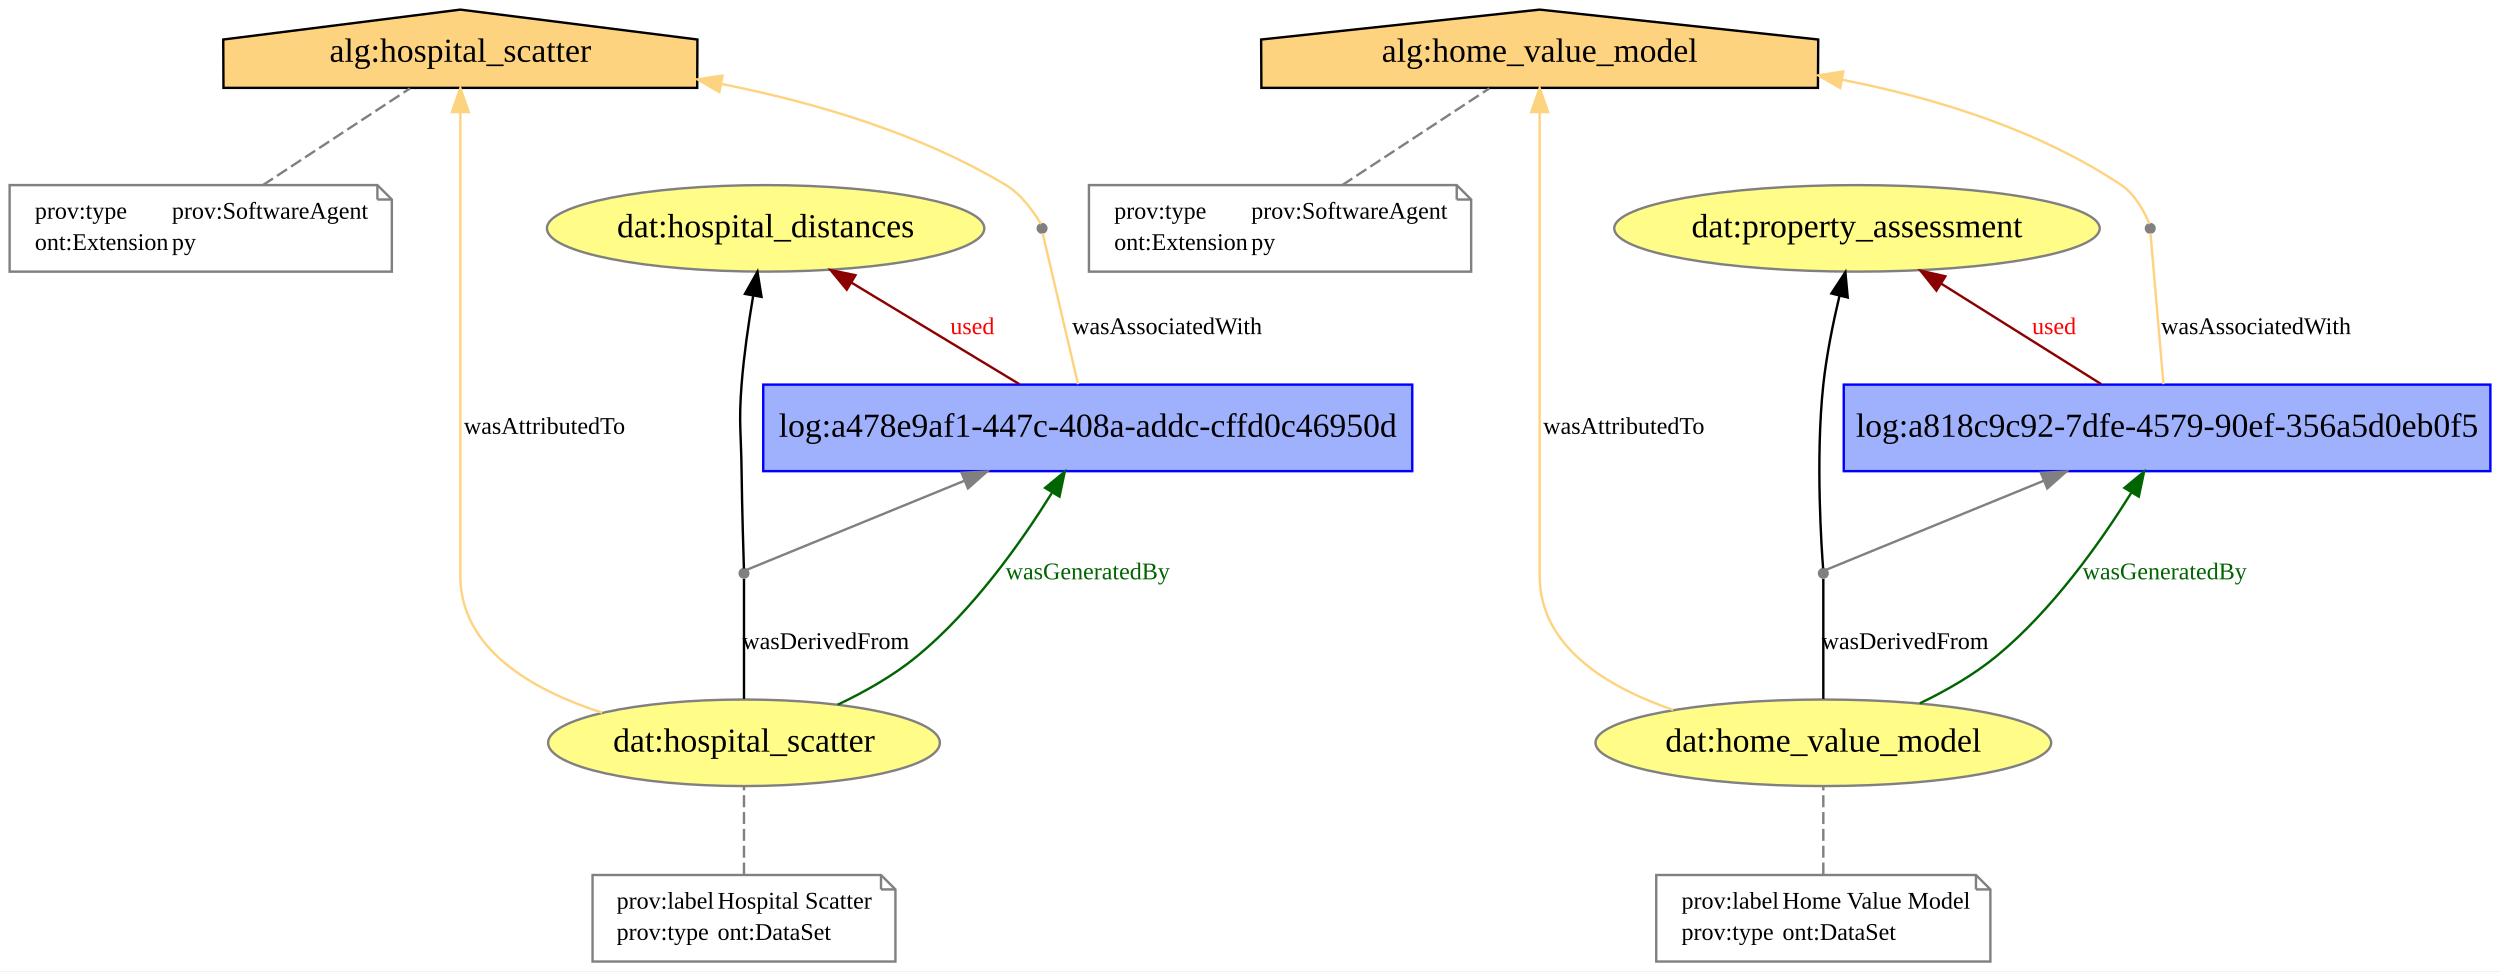
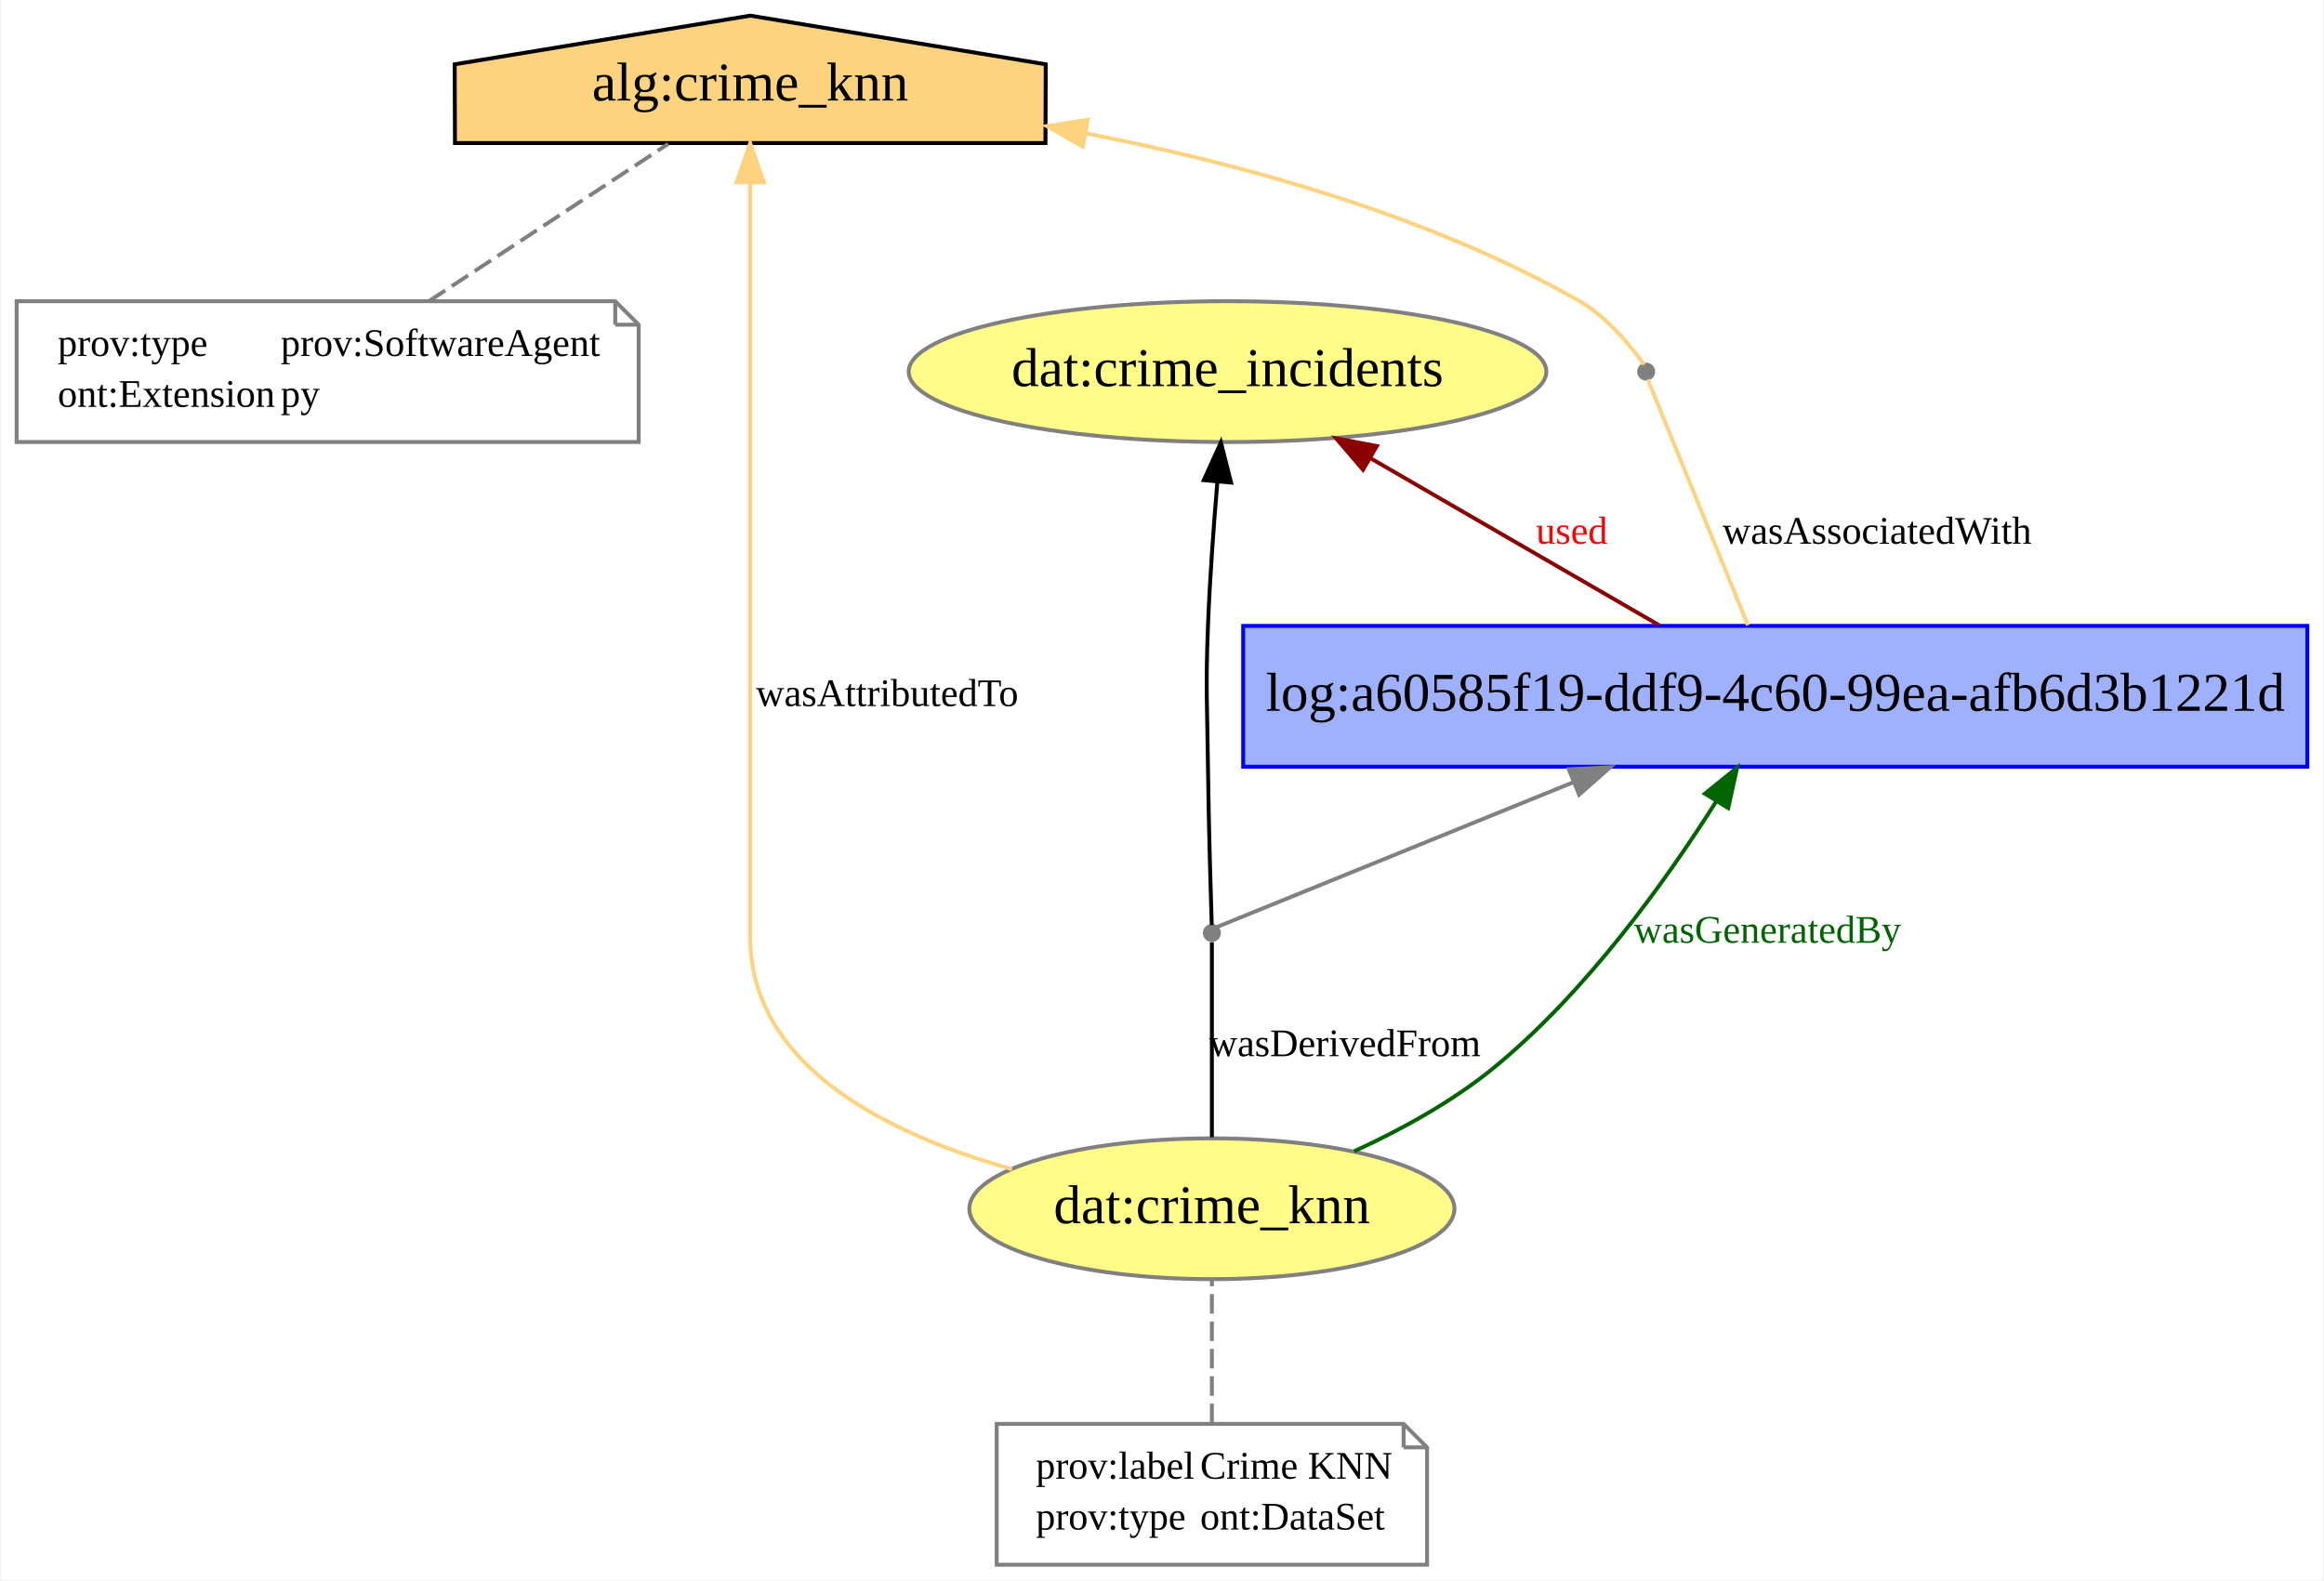
- <svg xmlns="http://www.w3.org/2000/svg" xmlns:xlink="http://www.w3.org/1999/xlink" width="1040pt" height="404pt" viewBox="0.00 0.00 1040.00 404.00">
+ <svg xmlns="http://www.w3.org/2000/svg" xmlns:xlink="http://www.w3.org/1999/xlink" width="594pt" height="404pt" viewBox="0.00 0.00 593.50 404.00">
  <g id="graph0" class="graph" transform="scale(1 1) rotate(0) translate(4 400)">
-     <polygon fill="white" stroke="none" points="-4,4 -4,-400 1036,-400 1036,4 -4,4" />
+     <polygon fill="white" stroke="none" points="-4,4 -4,-400 589.5,-400 589.5,4 -4,4" />
    <g id="node1" class="node">
      <g id="a_node1">
-         <a xlink:href="http://datamechanics.io/data/mjclawar_rarshad/hospital_scatter" xlink:title="dat:hospital_scatter">
-           <ellipse fill="#fffc87" stroke="#808080" cx="305.5" cy="-91" rx="81.486" ry="18" />
-           <text text-anchor="middle" x="305.5" y="-87.3" font-family="Times New Roman,serif" font-size="14.00">dat:hospital_scatter</text>
+         <a xlink:href="http://datamechanics.io/algorithm/mjclawar_rarshad/crime_knn" xlink:title="alg:crime_knn">
+           <polygon fill="#fed37f" stroke="black" points="263.034,-383.562 187.5,-396 111.966,-383.562 112.036,-363.438 262.964,-363.438 263.034,-383.562" />
+           <text text-anchor="middle" x="187.5" y="-374.3" font-family="Times New Roman,serif" font-size="14.00">alg:crime_knn</text>
        </a>
      </g>
    </g>
-     <g id="node9" class="node">
-       <g id="a_node9">
-         <a xlink:href="http://datamechanics.io/algorithm/mjclawar_rarshad/hospital_scatter" xlink:title="alg:hospital_scatter">
-           <polygon fill="#fed37f" stroke="black" points="286.13,-383.562 187.5,-396 88.87,-383.562 88.962,-363.438 286.038,-363.438 286.13,-383.562" />
-           <text text-anchor="middle" x="187.5" y="-374.3" font-family="Times New Roman,serif" font-size="14.00">alg:hospital_scatter</text>
-         </a>
-       </g>
-     </g>
-     <g id="edge6" class="edge">
-       <path fill="none" stroke="#fed37f" d="M246.5,-103.51C217,-113.055 187.5,-130.18 187.5,-160.5 187.5,-160.5 187.5,-160.5 187.5,-306 187.5,-321.757 187.5,-339.48 187.5,-353.278" />
-       <polygon fill="#fed37f" stroke="#fed37f" points="184,-353.389 187.5,-363.389 191,-353.389 184,-353.389" />
-       <text text-anchor="middle" x="222.5" y="-219.5" font-family="Times New Roman,serif" font-size="10.00">wasAttributedTo</text>
-     </g>
-     <g id="node11" class="node">
-       <g id="a_node11">
-         <a xlink:href="http://datamechanics.io/log#a478e9af1-447c-408a-addc-cffd0c46950d" xlink:title="log:a478e9af1-447c-408a-addc-cffd0c46950d">
-           <polygon fill="#9fb1fc" stroke="#0000ff" points="583.5,-240 313.5,-240 313.5,-204 583.5,-204 583.5,-240" />
-           <text text-anchor="middle" x="448.5" y="-218.3" font-family="Times New Roman,serif" font-size="14.00">log:a478e9af1-447c-408a-addc-cffd0c46950d</text>
-         </a>
-       </g>
-     </g>
-     <g id="edge16" class="edge">
-       <path fill="none" stroke="darkgreen" d="M344.5,-106.865C355.809,-112.222 367.731,-118.967 377.5,-127 400.788,-146.149 420.799,-174.416 433.585,-194.949" />
-       <polygon fill="darkgreen" stroke="darkgreen" points="430.761,-197.041 438.937,-203.779 436.747,-193.413 430.761,-197.041" />
-       <text text-anchor="middle" x="448.5" y="-159" font-family="Times New Roman,serif" font-size="10.00" fill="darkgreen">wasGeneratedBy</text>
-     </g>
-     <g id="node14" class="node">
-       <ellipse fill="gray" stroke="gray" cx="305.5" cy="-161.5" rx="1.8" ry="1.8" />
-     </g>
-     <g id="edge10" class="edge">
-       <path fill="none" stroke="black" d="M305.5,-109.285C305.5,-127.041 305.5,-152.936 305.5,-159.132" />
-       <text text-anchor="middle" x="339.5" y="-130" font-family="Times New Roman,serif" font-size="10.00">wasDerivedFrom</text>
-     </g>
    <g id="node2" class="node">
-       <polygon fill="none" stroke="gray" points="362.5,-36 242.5,-36 242.5,-0 368.5,-0 368.5,-30 362.5,-36" />
-       <polyline fill="none" stroke="gray" points="362.5,-36 362.5,-30 " />
-       <polyline fill="none" stroke="gray" points="368.5,-30 362.5,-30 " />
-       <g id="a_node2_0">
-         <a xlink:href="http://www.w3.org/ns/prov#label" xlink:title="&lt;TABLE&gt;">
-           <text text-anchor="start" x="252.5" y="-22" font-family="Times New Roman,serif" font-size="10.00">prov:label</text>
-         </a>
-       </g>
-       <text text-anchor="start" x="294.5" y="-22" font-family="Times New Roman,serif" font-size="10.00">Hospital Scatter</text>
-       <g id="a_node2_1">
-         <a xlink:href="http://www.w3.org/ns/prov#type" xlink:title="&lt;TABLE&gt;">
-           <text text-anchor="start" x="252.5" y="-9" font-family="Times New Roman,serif" font-size="10.00">prov:type</text>
-         </a>
-       </g>
-       <text text-anchor="start" x="294.5" y="-9" font-family="Times New Roman,serif" font-size="10.00">ont:DataSet</text>
-     </g>
-     <g id="edge1" class="edge">
-       <path fill="none" stroke="gray" stroke-dasharray="5,2" d="M305.5,-36.187C305.5,-47.35 305.5,-61.84 305.5,-72.971" />
-     </g>
-     <g id="node3" class="node">
-       <g id="a_node3">
-         <a xlink:href="http://datamechanics.io/data/mjclawar_rarshad/home_value_model" xlink:title="dat:home_value_model">
-           <ellipse fill="#fffc87" stroke="#808080" cx="754.5" cy="-91" rx="94.783" ry="18" />
-           <text text-anchor="middle" x="754.5" y="-87.3" font-family="Times New Roman,serif" font-size="14.00">dat:home_value_model</text>
-         </a>
-       </g>
-     </g>
-     <g id="node7" class="node">
-       <g id="a_node7">
-         <a xlink:href="http://datamechanics.io/algorithm/mjclawar_rarshad/home_value_model" xlink:title="alg:home_value_model">
-           <polygon fill="#fed37f" stroke="black" points="752.372,-383.562 636.5,-396 520.628,-383.562 520.736,-363.438 752.264,-363.438 752.372,-383.562" />
-           <text text-anchor="middle" x="636.5" y="-374.3" font-family="Times New Roman,serif" font-size="14.00">alg:home_value_model</text>
-         </a>
-       </g>
-     </g>
-     <g id="edge5" class="edge">
-       <path fill="none" stroke="#fed37f" d="M692.045,-104.663C663.74,-114.413 636.5,-131.364 636.5,-160.5 636.5,-160.5 636.5,-160.5 636.5,-306 636.5,-321.757 636.5,-339.48 636.5,-353.278" />
-       <polygon fill="#fed37f" stroke="#fed37f" points="633,-353.389 636.5,-363.389 640,-353.389 633,-353.389" />
-       <text text-anchor="middle" x="671.5" y="-219.5" font-family="Times New Roman,serif" font-size="10.00">wasAttributedTo</text>
-     </g>
-     <g id="node12" class="node">
-       <g id="a_node12">
-         <a xlink:href="http://datamechanics.io/log#a818c9c92-7dfe-4579-90ef-356a5d0eb0f5" xlink:title="log:a818c9c92-7dfe-4579-90ef-356a5d0eb0f5">
-           <polygon fill="#9fb1fc" stroke="#0000ff" points="1032,-240 763,-240 763,-204 1032,-204 1032,-240" />
-           <text text-anchor="middle" x="897.5" y="-218.3" font-family="Times New Roman,serif" font-size="14.00">log:a818c9c92-7dfe-4579-90ef-356a5d0eb0f5</text>
-         </a>
-       </g>
-     </g>
-     <g id="edge15" class="edge">
-       <path fill="none" stroke="darkgreen" d="M794.62,-107.4C805.593,-112.668 817.053,-119.232 826.5,-127 849.788,-146.149 869.799,-174.416 882.585,-194.949" />
-       <polygon fill="darkgreen" stroke="darkgreen" points="879.761,-197.041 887.937,-203.779 885.747,-193.413 879.761,-197.041" />
-       <text text-anchor="middle" x="896.5" y="-159" font-family="Times New Roman,serif" font-size="10.00" fill="darkgreen">wasGeneratedBy</text>
-     </g>
-     <g id="node13" class="node">
-       <ellipse fill="gray" stroke="gray" cx="754.5" cy="-161.5" rx="1.8" ry="1.8" />
-     </g>
-     <g id="edge7" class="edge">
-       <path fill="none" stroke="black" d="M754.5,-109.285C754.5,-127.041 754.5,-152.936 754.5,-159.132" />
-       <text text-anchor="middle" x="788.5" y="-130" font-family="Times New Roman,serif" font-size="10.00">wasDerivedFrom</text>
-     </g>
-     <g id="node4" class="node">
-       <polygon fill="none" stroke="gray" points="818,-36 685,-36 685,-0 824,-0 824,-30 818,-36" />
-       <polyline fill="none" stroke="gray" points="818,-36 818,-30 " />
-       <polyline fill="none" stroke="gray" points="824,-30 818,-30 " />
-       <g id="a_node4_2">
-         <a xlink:href="http://www.w3.org/ns/prov#label" xlink:title="&lt;TABLE&gt;">
-           <text text-anchor="start" x="695.5" y="-22" font-family="Times New Roman,serif" font-size="10.00">prov:label</text>
-         </a>
-       </g>
-       <text text-anchor="start" x="737.5" y="-22" font-family="Times New Roman,serif" font-size="10.00">Home Value Model</text>
-       <g id="a_node4_3">
-         <a xlink:href="http://www.w3.org/ns/prov#type" xlink:title="&lt;TABLE&gt;">
-           <text text-anchor="start" x="695.5" y="-9" font-family="Times New Roman,serif" font-size="10.00">prov:type</text>
-         </a>
-       </g>
-       <text text-anchor="start" x="737.5" y="-9" font-family="Times New Roman,serif" font-size="10.00">ont:DataSet</text>
-     </g>
-     <g id="edge2" class="edge">
-       <path fill="none" stroke="gray" stroke-dasharray="5,2" d="M754.5,-36.187C754.5,-47.35 754.5,-61.84 754.5,-72.971" />
-     </g>
-     <g id="node5" class="node">
-       <g id="a_node5">
-         <a xlink:href="http://datamechanics.io/data/mjclawar_rarshad/hospital_distances" xlink:title="dat:hospital_distances">
-           <ellipse fill="#fffc87" stroke="#808080" cx="314.5" cy="-305" rx="90.984" ry="18" />
-           <text text-anchor="middle" x="314.5" y="-301.3" font-family="Times New Roman,serif" font-size="14.00">dat:hospital_distances</text>
-         </a>
-       </g>
-     </g>
-     <g id="node6" class="node">
-       <g id="a_node6">
-         <a xlink:href="http://datamechanics.io/data/mjclawar_rarshad/property_assessment" xlink:title="dat:property_assessment">
-           <ellipse fill="#fffc87" stroke="#808080" cx="768.5" cy="-305" rx="100.983" ry="18" />
-           <text text-anchor="middle" x="768.5" y="-301.3" font-family="Times New Roman,serif" font-size="14.00">dat:property_assessment</text>
-         </a>
-       </g>
-     </g>
-     <g id="node8" class="node">
-       <polygon fill="none" stroke="gray" points="602,-323 449,-323 449,-287 608,-287 608,-317 602,-323" />
-       <polyline fill="none" stroke="gray" points="602,-323 602,-317 " />
-       <polyline fill="none" stroke="gray" points="608,-317 602,-317 " />
-       <g id="a_node8_4">
-         <a xlink:href="http://www.w3.org/ns/prov#type" xlink:title="&lt;TABLE&gt;">
-           <text text-anchor="start" x="459.5" y="-309" font-family="Times New Roman,serif" font-size="10.00">prov:type</text>
-         </a>
-       </g>
-       <g id="a_node8_5">
-         <a xlink:href="http://www.w3.org/ns/prov#SoftwareAgent" xlink:title="&lt;TABLE&gt;">
-           <text text-anchor="start" x="516.5" y="-309" font-family="Times New Roman,serif" font-size="10.00">prov:SoftwareAgent</text>
-         </a>
-       </g>
-       <g id="a_node8_6">
-         <a xlink:href="http://datamechanics.io/ontology#Extension" xlink:title="&lt;TABLE&gt;">
-           <text text-anchor="start" x="459.5" y="-296" font-family="Times New Roman,serif" font-size="10.00">ont:Extension</text>
-         </a>
-       </g>
-       <text text-anchor="start" x="516.5" y="-296" font-family="Times New Roman,serif" font-size="10.00">py</text>
-     </g>
-     <g id="edge3" class="edge">
-       <path fill="none" stroke="gray" stroke-dasharray="5,2" d="M554.369,-323.006C573.09,-335.314 598.07,-351.736 615.546,-363.225" />
-     </g>
-     <g id="node10" class="node">
      <polygon fill="none" stroke="gray" points="153,-323 0,-323 0,-287 159,-287 159,-317 153,-323" />
      <polyline fill="none" stroke="gray" points="153,-323 153,-317 " />
      <polyline fill="none" stroke="gray" points="159,-317 153,-317 " />
-       <g id="a_node10_7">
+       <g id="a_node2_0">
        <a xlink:href="http://www.w3.org/ns/prov#type" xlink:title="&lt;TABLE&gt;">
          <text text-anchor="start" x="10.5" y="-309" font-family="Times New Roman,serif" font-size="10.00">prov:type</text>
        </a>
      </g>
-       <g id="a_node10_8">
+       <g id="a_node2_1">
        <a xlink:href="http://www.w3.org/ns/prov#SoftwareAgent" xlink:title="&lt;TABLE&gt;">
          <text text-anchor="start" x="67.5" y="-309" font-family="Times New Roman,serif" font-size="10.00">prov:SoftwareAgent</text>
        </a>
      </g>
-       <g id="a_node10_9">
+       <g id="a_node2_2">
        <a xlink:href="http://datamechanics.io/ontology#Extension" xlink:title="&lt;TABLE&gt;">
          <text text-anchor="start" x="10.5" y="-296" font-family="Times New Roman,serif" font-size="10.00">ont:Extension</text>
        </a>
      </g>
      <text text-anchor="start" x="67.5" y="-296" font-family="Times New Roman,serif" font-size="10.00">py</text>
    </g>
-     <g id="edge4" class="edge">
+     <g id="edge1" class="edge">
      <path fill="none" stroke="gray" stroke-dasharray="5,2" d="M105.369,-323.006C124.09,-335.314 149.07,-351.736 166.546,-363.225" />
    </g>
-     <g id="edge14" class="edge">
-       <path fill="none" stroke="#8b0000" d="M420.082,-240.178C399.69,-252.504 372.066,-269.203 350.188,-282.428" />
-       <polygon fill="#8b0000" stroke="#8b0000" points="348.253,-279.507 341.506,-287.675 351.875,-285.498 348.253,-279.507" />
-       <text text-anchor="middle" x="400.5" y="-261" font-family="Times New Roman,serif" font-size="10.00" fill="red">used</text>
+     <g id="node3" class="node">
+       <g id="a_node3">
+         <a xlink:href="http://datamechanics.io/data/mjclawar_rarshad/crime_knn" xlink:title="dat:crime_knn">
+           <ellipse fill="#fffc87" stroke="#808080" cx="305.5" cy="-91" rx="61.99" ry="18" />
+           <text text-anchor="middle" x="305.5" y="-87.3" font-family="Times New Roman,serif" font-size="14.00">dat:crime_knn</text>
+         </a>
+       </g>
    </g>
-     <g id="node16" class="node">
-       <ellipse fill="gray" stroke="gray" cx="429.5" cy="-305" rx="1.8" ry="1.8" />
+     <g id="edge7" class="edge">
+       <path fill="none" stroke="#fed37f" d="M254.43,-101.117C222.539,-110.084 187.5,-127.456 187.5,-160.5 187.5,-160.5 187.5,-160.5 187.5,-306 187.5,-321.757 187.5,-339.48 187.5,-353.278" />
+       <polygon fill="#fed37f" stroke="#fed37f" points="184,-353.389 187.5,-363.389 191,-353.389 184,-353.389" />
+       <text text-anchor="middle" x="222.5" y="-219.5" font-family="Times New Roman,serif" font-size="10.00">wasAttributedTo</text>
    </g>
-     <g id="edge19" class="edge">
-       <path fill="none" stroke="#fed37f" d="M444.471,-240.178C439.416,-261.726 431.228,-296.635 429.737,-302.991" />
-       <text text-anchor="middle" x="481.5" y="-261" font-family="Times New Roman,serif" font-size="10.00">wasAssociatedWith</text>
-     </g>
-     <g id="edge13" class="edge">
-       <path fill="none" stroke="#8b0000" d="M870.142,-240.178C850.728,-252.368 824.504,-268.835 803.555,-281.988" />
-       <polygon fill="#8b0000" stroke="#8b0000" points="801.544,-279.119 794.936,-287.401 805.266,-285.047 801.544,-279.119" />
-       <text text-anchor="middle" x="850.5" y="-261" font-family="Times New Roman,serif" font-size="10.00" fill="red">used</text>
-     </g>
-     <g id="node15" class="node">
-       <ellipse fill="gray" stroke="gray" cx="890.5" cy="-305" rx="1.8" ry="1.8" />
-     </g>
-     <g id="edge17" class="edge">
-       <path fill="none" stroke="#fed37f" d="M896.015,-240.178C894.153,-261.726 891.137,-296.635 890.587,-302.991" />
-       <text text-anchor="middle" x="934.5" y="-261" font-family="Times New Roman,serif" font-size="10.00">wasAssociatedWith</text>
+     <g id="node6" class="node">
+       <g id="a_node6">
+         <a xlink:href="http://datamechanics.io/log#a60585f19-ddf9-4c60-99ea-afb6d3b1221d" xlink:title="log:a60585f19-ddf9-4c60-99ea-afb6d3b1221d">
+           <polygon fill="#9fb1fc" stroke="#0000ff" points="585.5,-240 313.5,-240 313.5,-204 585.5,-204 585.5,-240" />
+           <text text-anchor="middle" x="449.5" y="-218.3" font-family="Times New Roman,serif" font-size="14.00">log:a60585f19-ddf9-4c60-99ea-afb6d3b1221d</text>
+         </a>
+       </g>
    </g>
    <g id="edge8" class="edge">
-       <path fill="none" stroke="black" d="M754.412,-163.597C753.871,-170.531 751.145,-208.966 754.5,-240 755.829,-252.294 758.554,-265.689 761.25,-277.032" />
-       <polygon fill="black" stroke="black" points="757.865,-277.923 763.676,-286.782 764.658,-276.232 757.865,-277.923" />
+       <path fill="none" stroke="darkgreen" d="M341.869,-105.694C353.926,-111.236 366.95,-118.384 377.5,-127 401.078,-146.255 421.47,-174.688 434.473,-195.237" />
+       <polygon fill="darkgreen" stroke="darkgreen" points="431.518,-197.113 439.747,-203.786 437.476,-193.438 431.518,-197.113" />
+       <text text-anchor="middle" x="447.5" y="-159" font-family="Times New Roman,serif" font-size="10.00" fill="darkgreen">wasGeneratedBy</text>
+     </g>
+     <g id="node7" class="node">
+       <ellipse fill="gray" stroke="gray" cx="305.5" cy="-161.5" rx="1.8" ry="1.8" />
+     </g>
+     <g id="edge3" class="edge">
+       <path fill="none" stroke="black" d="M305.5,-109.285C305.5,-127.041 305.5,-152.936 305.5,-159.132" />
+       <text text-anchor="middle" x="339.5" y="-130" font-family="Times New Roman,serif" font-size="10.00">wasDerivedFrom</text>
+     </g>
+     <g id="node4" class="node">
+       <polygon fill="none" stroke="gray" points="354.5,-36 250.5,-36 250.5,-0 360.5,-0 360.5,-30 354.5,-36" />
+       <polyline fill="none" stroke="gray" points="354.5,-36 354.5,-30 " />
+       <polyline fill="none" stroke="gray" points="360.5,-30 354.5,-30 " />
+       <g id="a_node4_3">
+         <a xlink:href="http://www.w3.org/ns/prov#label" xlink:title="&lt;TABLE&gt;">
+           <text text-anchor="start" x="260.5" y="-22" font-family="Times New Roman,serif" font-size="10.00">prov:label</text>
+         </a>
+       </g>
+       <text text-anchor="start" x="302.5" y="-22" font-family="Times New Roman,serif" font-size="10.00">Crime KNN</text>
+       <g id="a_node4_4">
+         <a xlink:href="http://www.w3.org/ns/prov#type" xlink:title="&lt;TABLE&gt;">
+           <text text-anchor="start" x="260.5" y="-9" font-family="Times New Roman,serif" font-size="10.00">prov:type</text>
+         </a>
+       </g>
+       <text text-anchor="start" x="302.5" y="-9" font-family="Times New Roman,serif" font-size="10.00">ont:DataSet</text>
+     </g>
+     <g id="edge2" class="edge">
+       <path fill="none" stroke="gray" stroke-dasharray="5,2" d="M305.5,-36.187C305.5,-47.35 305.5,-61.84 305.5,-72.971" />
+     </g>
+     <g id="node5" class="node">
+       <g id="a_node5">
+         <a xlink:href="http://datamechanics.io/data/mjclawar_rarshad/crime_incidents" xlink:title="dat:crime_incidents">
+           <ellipse fill="#fffc87" stroke="#808080" cx="309.5" cy="-305" rx="81.486" ry="18" />
+           <text text-anchor="middle" x="309.5" y="-301.3" font-family="Times New Roman,serif" font-size="14.00">dat:crime_incidents</text>
+         </a>
+       </g>
+     </g>
+     <g id="edge6" class="edge">
+       <path fill="none" stroke="#8b0000" d="M419.81,-240.178C398.268,-252.641 369.002,-269.574 346.027,-282.867" />
+       <polygon fill="#8b0000" stroke="#8b0000" points="344.146,-279.911 337.243,-287.949 347.652,-285.97 344.146,-279.911" />
+       <text text-anchor="middle" x="397.5" y="-261" font-family="Times New Roman,serif" font-size="10.00" fill="red">used</text>
+     </g>
+     <g id="node8" class="node">
+       <ellipse fill="gray" stroke="gray" cx="416.5" cy="-305" rx="1.8" ry="1.8" />
    </g>
    <g id="edge9" class="edge">
-       <path fill="none" stroke="gray" d="M755.736,-163.006C763.739,-166.28 809.053,-184.817 846.328,-200.066" />
-       <polygon fill="gray" stroke="gray" points="845.023,-203.314 855.604,-203.861 847.673,-196.835 845.023,-203.314" />
+       <path fill="none" stroke="#fed37f" d="M442.502,-240.178C433.723,-261.726 419.501,-296.635 416.911,-302.991" />
+       <text text-anchor="middle" x="475.5" y="-261" font-family="Times New Roman,serif" font-size="10.00">wasAssociatedWith</text>
    </g>
-     <g id="edge11" class="edge">
-       <path fill="none" stroke="black" d="M305.466,-163.527C305.314,-168.191 304.694,-187.858 304.5,-204 304.307,-219.999 303.261,-224.048 304.5,-240 305.444,-252.15 307.38,-265.482 309.3,-276.818" />
-       <polygon fill="black" stroke="black" points="305.908,-277.737 311.103,-286.971 312.801,-276.513 305.908,-277.737" />
+     <g id="edge4" class="edge">
+       <path fill="none" stroke="black" d="M305.466,-163.527C305.314,-168.191 304.694,-187.858 304.5,-204 304.307,-219.999 303.876,-224.012 304.5,-240 304.971,-252.068 305.939,-265.388 306.899,-276.736" />
+       <polygon fill="black" stroke="black" points="303.431,-277.256 307.801,-286.908 310.404,-276.638 303.431,-277.256" />
    </g>
-     <g id="edge12" class="edge">
-       <path fill="none" stroke="gray" d="M306.736,-163.006C314.739,-166.28 360.053,-184.817 397.328,-200.066" />
-       <polygon fill="gray" stroke="gray" points="396.023,-203.314 406.604,-203.861 398.673,-196.835 396.023,-203.314" />
+     <g id="edge5" class="edge">
+       <path fill="none" stroke="gray" d="M306.745,-163.006C314.804,-166.28 360.434,-184.817 397.97,-200.066" />
+       <polygon fill="gray" stroke="gray" points="396.729,-203.339 407.311,-203.861 399.363,-196.854 396.729,-203.339" />
    </g>
-     <g id="edge18" class="edge">
-       <path fill="none" stroke="#fed37f" d="M890.188,-306.798C889.072,-309.545 884.993,-318.673 878.5,-323 844.321,-345.778 802.003,-359.078 762.361,-366.801" />
-       <polygon fill="#fed37f" stroke="#fed37f" points="761.546,-363.392 752.346,-368.646 762.815,-370.276 761.546,-363.392" />
-     </g>
-     <g id="edge20" class="edge">
-       <path fill="none" stroke="#fed37f" d="M429.05,-306.795C427.457,-309.53 421.789,-318.624 414.5,-323 378.88,-344.385 335.368,-357.302 296.003,-365.104" />
-       <polygon fill="#fed37f" stroke="#fed37f" points="295.267,-361.681 286.092,-366.979 296.569,-368.559 295.267,-361.681" />
+     <g id="edge10" class="edge">
+       <path fill="none" stroke="#fed37f" d="M415.958,-306.789C414.051,-309.504 407.336,-318.541 399.5,-323 361.005,-344.908 313.589,-358.062 273.368,-365.891" />
+       <polygon fill="#fed37f" stroke="#fed37f" points="272.495,-362.494 263.307,-367.769 273.78,-369.375 272.495,-362.494" />
    </g>
  </g>
</svg>
